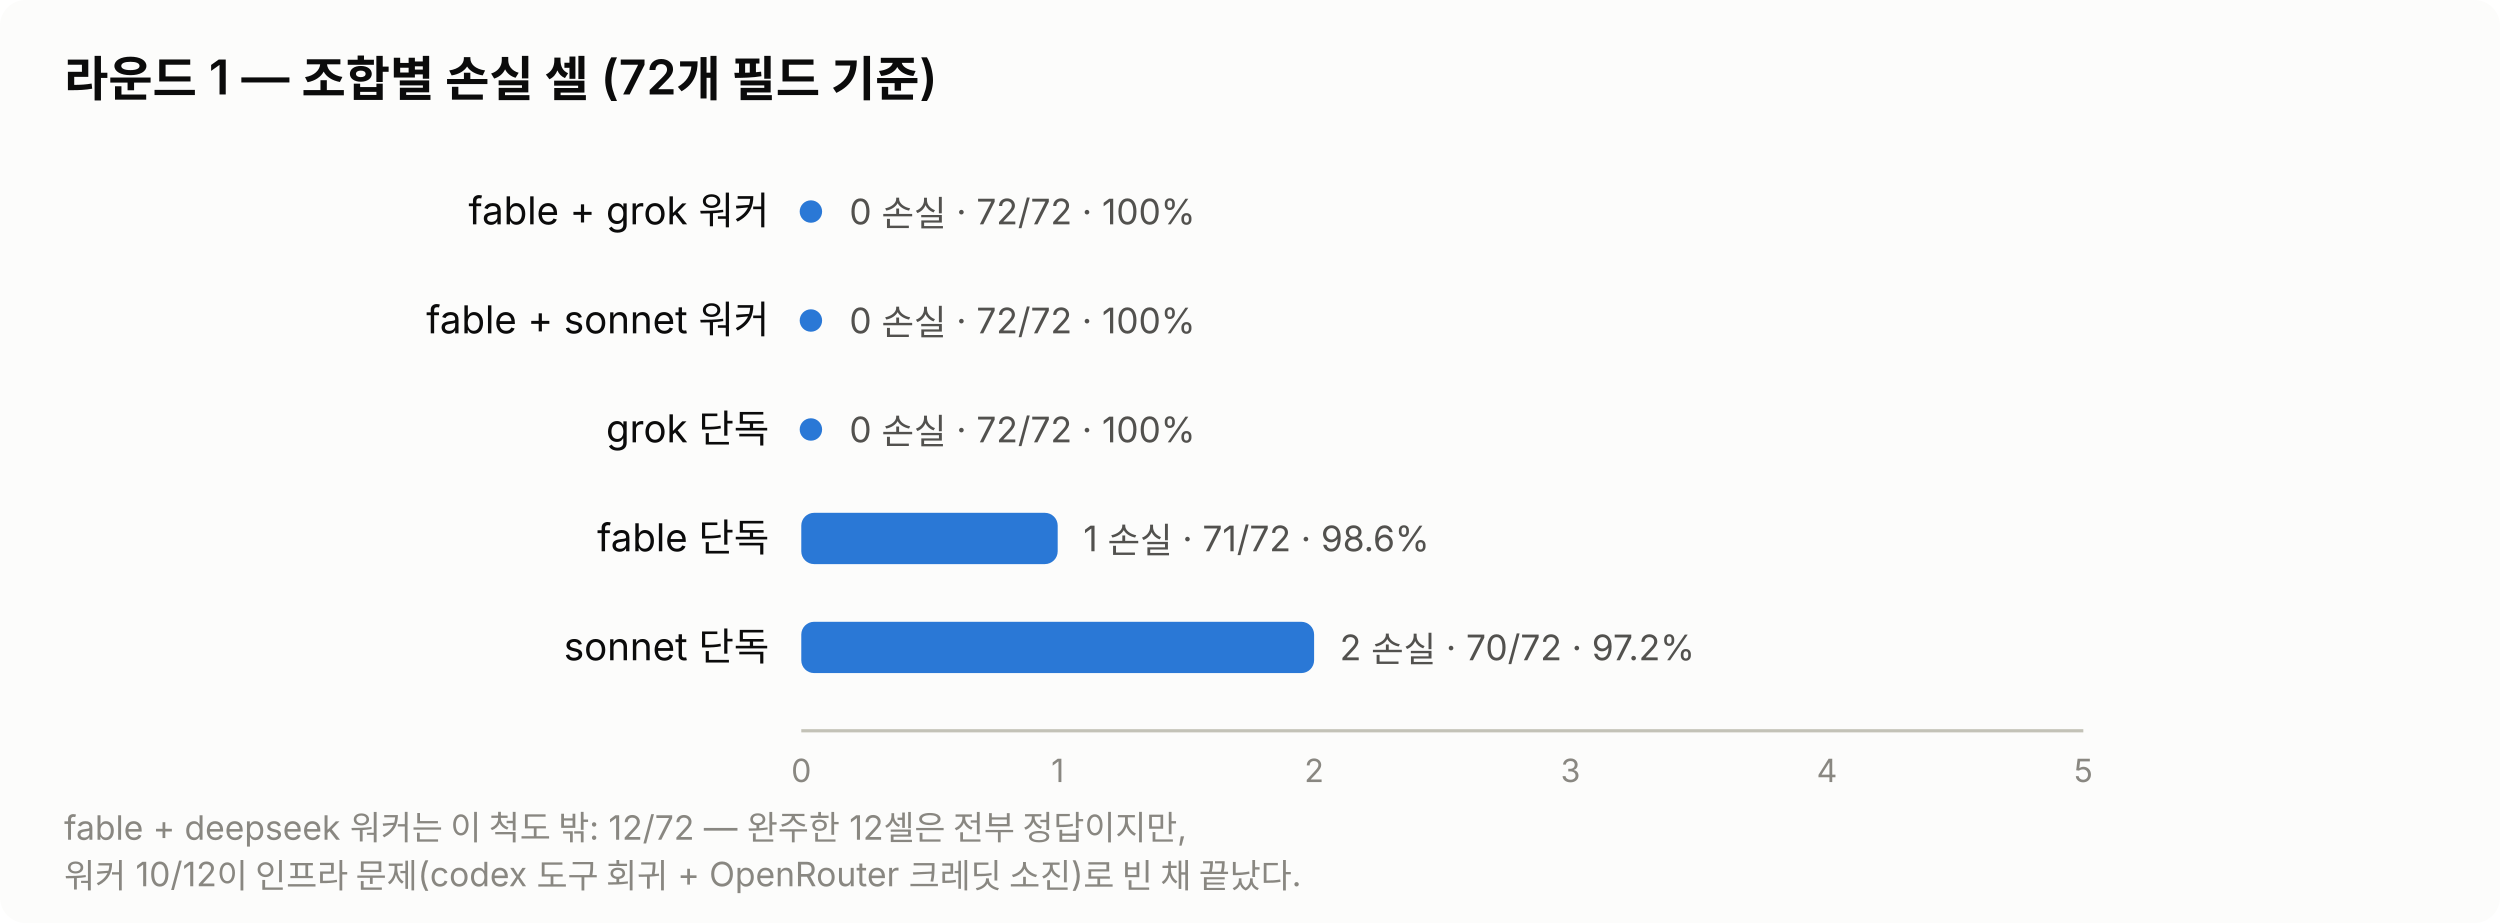
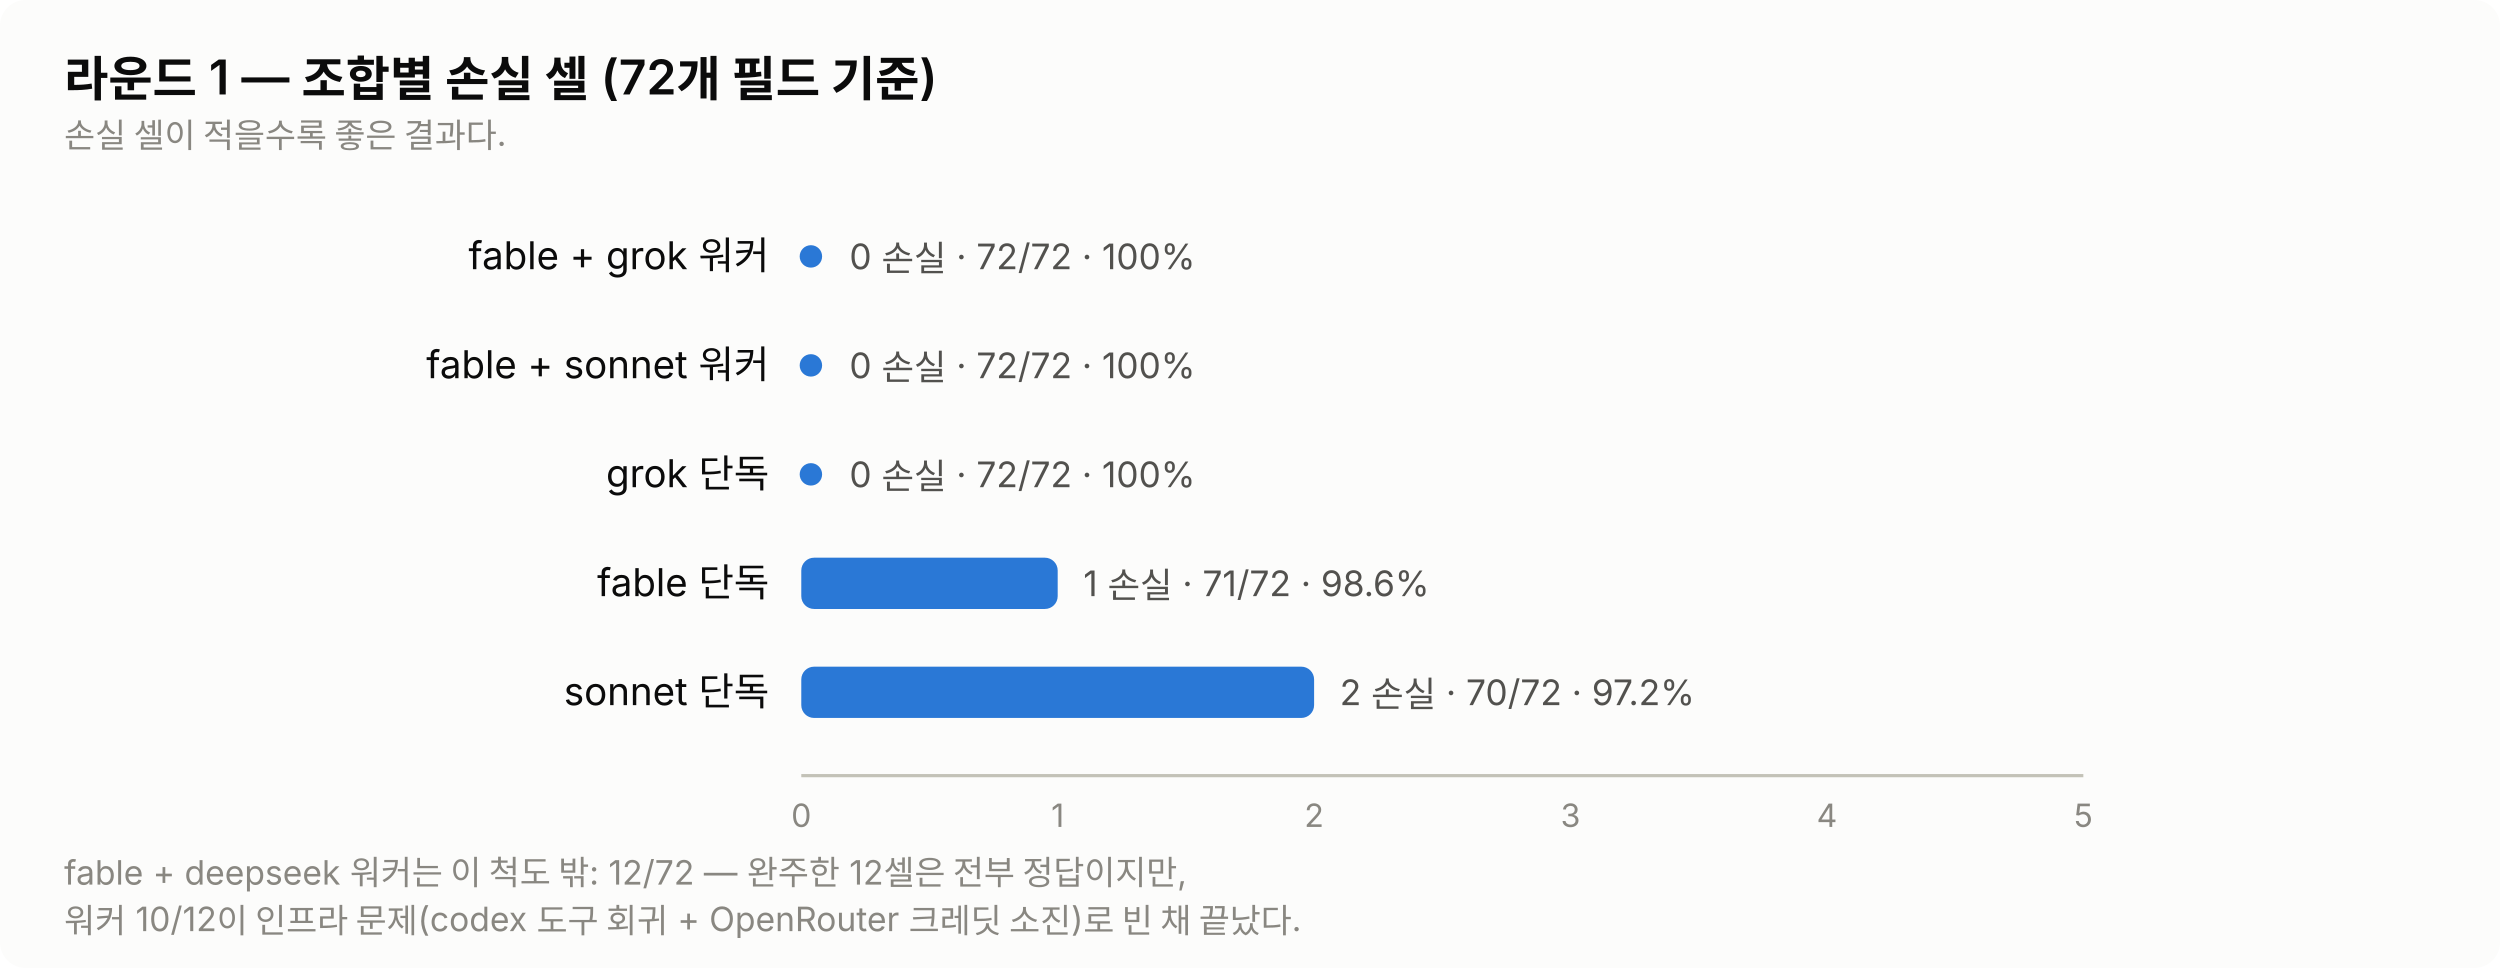
- <svg xmlns="http://www.w3.org/2000/svg" viewBox="0 0 780 288" width="780" height="288" role="img" aria-label="라운드 1 조합별 손실 셀">
-   <rect width="780" height="288" rx="8" fill="#fcfcfb" />
+ <svg xmlns="http://www.w3.org/2000/svg" viewBox="0 0 780 302" width="780" height="302" role="img" aria-label="라운드 1 조합별 손실 셀">
+   <rect width="780" height="302" rx="8" fill="#fcfcfb" />
  <text x="20" y="30" font-size="15" fill="#0b0b0b" text-anchor="start" font-weight="600" font-family="system-ui,-apple-system,Segoe UI,sans-serif">라운드 1 — 조합별 손실 셀 (72개 필드 기준)</text>
-   <text x="240" y="70" font-size="12" fill="#0b0b0b" text-anchor="end" font-weight="normal" font-family="system-ui,-apple-system,Segoe UI,sans-serif">fable + grok 워커</text>
-   <circle cx="253" cy="66" r="3.5" fill="#2a78d6" />
-   <text x="265" y="70" font-size="11" fill="#52514e" text-anchor="start" font-weight="normal" font-family="system-ui,-apple-system,Segoe UI,sans-serif">0 손실 · 72/72 · 100%</text>
-   <text x="240" y="104" font-size="12" fill="#0b0b0b" text-anchor="end" font-weight="normal" font-family="system-ui,-apple-system,Segoe UI,sans-serif">fable + sonnet 워커</text>
-   <circle cx="253" cy="100" r="3.5" fill="#2a78d6" />
-   <text x="265" y="104" font-size="11" fill="#52514e" text-anchor="start" font-weight="normal" font-family="system-ui,-apple-system,Segoe UI,sans-serif">0 손실 · 72/72 · 100%</text>
-   <text x="240" y="138" font-size="12" fill="#0b0b0b" text-anchor="end" font-weight="normal" font-family="system-ui,-apple-system,Segoe UI,sans-serif">grok 단독</text>
-   <circle cx="253" cy="134" r="3.5" fill="#2a78d6" />
-   <text x="265" y="138" font-size="11" fill="#52514e" text-anchor="start" font-weight="normal" font-family="system-ui,-apple-system,Segoe UI,sans-serif">0 손실 · 72/72 · 100%</text>
-   <text x="240" y="172" font-size="12" fill="#0b0b0b" text-anchor="end" font-weight="normal" font-family="system-ui,-apple-system,Segoe UI,sans-serif">fable 단독</text>
-   <rect x="250" y="160" width="80.0" height="16" rx="4" fill="#2a78d6" />
-   <text x="338.0" y="172" font-size="11" fill="#52514e" text-anchor="start" font-weight="normal" font-family="system-ui,-apple-system,Segoe UI,sans-serif">1 손실 · 71/72 · 98.6%</text>
-   <text x="240" y="206" font-size="12" fill="#0b0b0b" text-anchor="end" font-weight="normal" font-family="system-ui,-apple-system,Segoe UI,sans-serif">sonnet 단독</text>
-   <rect x="250" y="194" width="160.0" height="16" rx="4" fill="#2a78d6" />
-   <text x="418.0" y="206" font-size="11" fill="#52514e" text-anchor="start" font-weight="normal" font-family="system-ui,-apple-system,Segoe UI,sans-serif">2 손실 · 70/72 · 97.2%</text>
-   <line x1="250" y1="228" x2="650" y2="228" stroke="#c3c2b7" stroke-width="1" />
-   <text x="250.0" y="244" font-size="10" fill="#898781" text-anchor="middle" font-weight="normal" font-family="system-ui,-apple-system,Segoe UI,sans-serif">0</text>
-   <text x="330.0" y="244" font-size="10" fill="#898781" text-anchor="middle" font-weight="normal" font-family="system-ui,-apple-system,Segoe UI,sans-serif">1</text>
-   <text x="410.0" y="244" font-size="10" fill="#898781" text-anchor="middle" font-weight="normal" font-family="system-ui,-apple-system,Segoe UI,sans-serif">2</text>
-   <text x="490.0" y="244" font-size="10" fill="#898781" text-anchor="middle" font-weight="normal" font-family="system-ui,-apple-system,Segoe UI,sans-serif">3</text>
-   <text x="570.0" y="244" font-size="10" fill="#898781" text-anchor="middle" font-weight="normal" font-family="system-ui,-apple-system,Segoe UI,sans-serif">4</text>
-   <text x="650.0" y="244" font-size="10" fill="#898781" text-anchor="middle" font-weight="normal" font-family="system-ui,-apple-system,Segoe UI,sans-serif">5</text>
-   <text x="20" y="262" font-size="10.5" fill="#898781" text-anchor="start" font-weight="normal" font-family="system-ui,-apple-system,Segoe UI,sans-serif">fable + deepseek 워커는 이 척도 밖: 12/72 — 완주한 12셀은 전부 정답이지만,</text>
-   <text x="20" y="277" font-size="10.5" fill="#898781" text-anchor="start" font-weight="normal" font-family="system-ui,-apple-system,Segoe UI,sans-serif">워커 10/12이 인프라 문제(codex 도구 회귀 + OpenRouter 크레딧 소진)로 빈 채 끝났다.</text>
+   <text x="20" y="46" font-size="10.5" fill="#898781" text-anchor="start" font-weight="normal" font-family="system-ui,-apple-system,Segoe UI,sans-serif">손실 셀이 적을수록 좋은 결과다.</text>
+   <text x="240" y="84" font-size="12" fill="#0b0b0b" text-anchor="end" font-weight="normal" font-family="system-ui,-apple-system,Segoe UI,sans-serif">fable + grok 워커</text>
+   <circle cx="253" cy="80" r="3.5" fill="#2a78d6" />
+   <text x="265" y="84" font-size="11" fill="#52514e" text-anchor="start" font-weight="normal" font-family="system-ui,-apple-system,Segoe UI,sans-serif">0 손실 · 72/72 · 100%</text>
+   <text x="240" y="118" font-size="12" fill="#0b0b0b" text-anchor="end" font-weight="normal" font-family="system-ui,-apple-system,Segoe UI,sans-serif">fable + sonnet 워커</text>
+   <circle cx="253" cy="114" r="3.5" fill="#2a78d6" />
+   <text x="265" y="118" font-size="11" fill="#52514e" text-anchor="start" font-weight="normal" font-family="system-ui,-apple-system,Segoe UI,sans-serif">0 손실 · 72/72 · 100%</text>
+   <text x="240" y="152" font-size="12" fill="#0b0b0b" text-anchor="end" font-weight="normal" font-family="system-ui,-apple-system,Segoe UI,sans-serif">grok 단독</text>
+   <circle cx="253" cy="148" r="3.5" fill="#2a78d6" />
+   <text x="265" y="152" font-size="11" fill="#52514e" text-anchor="start" font-weight="normal" font-family="system-ui,-apple-system,Segoe UI,sans-serif">0 손실 · 72/72 · 100%</text>
+   <text x="240" y="186" font-size="12" fill="#0b0b0b" text-anchor="end" font-weight="normal" font-family="system-ui,-apple-system,Segoe UI,sans-serif">fable 단독</text>
+   <rect x="250" y="174" width="80.0" height="16" rx="4" fill="#2a78d6" />
+   <text x="338.0" y="186" font-size="11" fill="#52514e" text-anchor="start" font-weight="normal" font-family="system-ui,-apple-system,Segoe UI,sans-serif">1 손실 · 71/72 · 98.6%</text>
+   <text x="240" y="220" font-size="12" fill="#0b0b0b" text-anchor="end" font-weight="normal" font-family="system-ui,-apple-system,Segoe UI,sans-serif">sonnet 단독</text>
+   <rect x="250" y="208" width="160.0" height="16" rx="4" fill="#2a78d6" />
+   <text x="418.0" y="220" font-size="11" fill="#52514e" text-anchor="start" font-weight="normal" font-family="system-ui,-apple-system,Segoe UI,sans-serif">2 손실 · 70/72 · 97.2%</text>
+   <line x1="250" y1="242" x2="650" y2="242" stroke="#c3c2b7" stroke-width="1" />
+   <text x="250.0" y="258" font-size="10" fill="#898781" text-anchor="middle" font-weight="normal" font-family="system-ui,-apple-system,Segoe UI,sans-serif">0</text>
+   <text x="330.0" y="258" font-size="10" fill="#898781" text-anchor="middle" font-weight="normal" font-family="system-ui,-apple-system,Segoe UI,sans-serif">1</text>
+   <text x="410.0" y="258" font-size="10" fill="#898781" text-anchor="middle" font-weight="normal" font-family="system-ui,-apple-system,Segoe UI,sans-serif">2</text>
+   <text x="490.0" y="258" font-size="10" fill="#898781" text-anchor="middle" font-weight="normal" font-family="system-ui,-apple-system,Segoe UI,sans-serif">3</text>
+   <text x="570.0" y="258" font-size="10" fill="#898781" text-anchor="middle" font-weight="normal" font-family="system-ui,-apple-system,Segoe UI,sans-serif">4</text>
+   <text x="650.0" y="258" font-size="10" fill="#898781" text-anchor="middle" font-weight="normal" font-family="system-ui,-apple-system,Segoe UI,sans-serif">5</text>
+   <text x="20" y="276" font-size="10.5" fill="#898781" text-anchor="start" font-weight="normal" font-family="system-ui,-apple-system,Segoe UI,sans-serif">fable + deepseek 워커는 이 척도 밖: 12/72 — 완주한 12셀은 전부 정답이지만,</text>
+   <text x="20" y="291" font-size="10.5" fill="#898781" text-anchor="start" font-weight="normal" font-family="system-ui,-apple-system,Segoe UI,sans-serif">워커 10/12이 인프라 문제(codex 도구 회귀 + OpenRouter 크레딧 소진)로 빈 채 끝났다.</text>
</svg>
